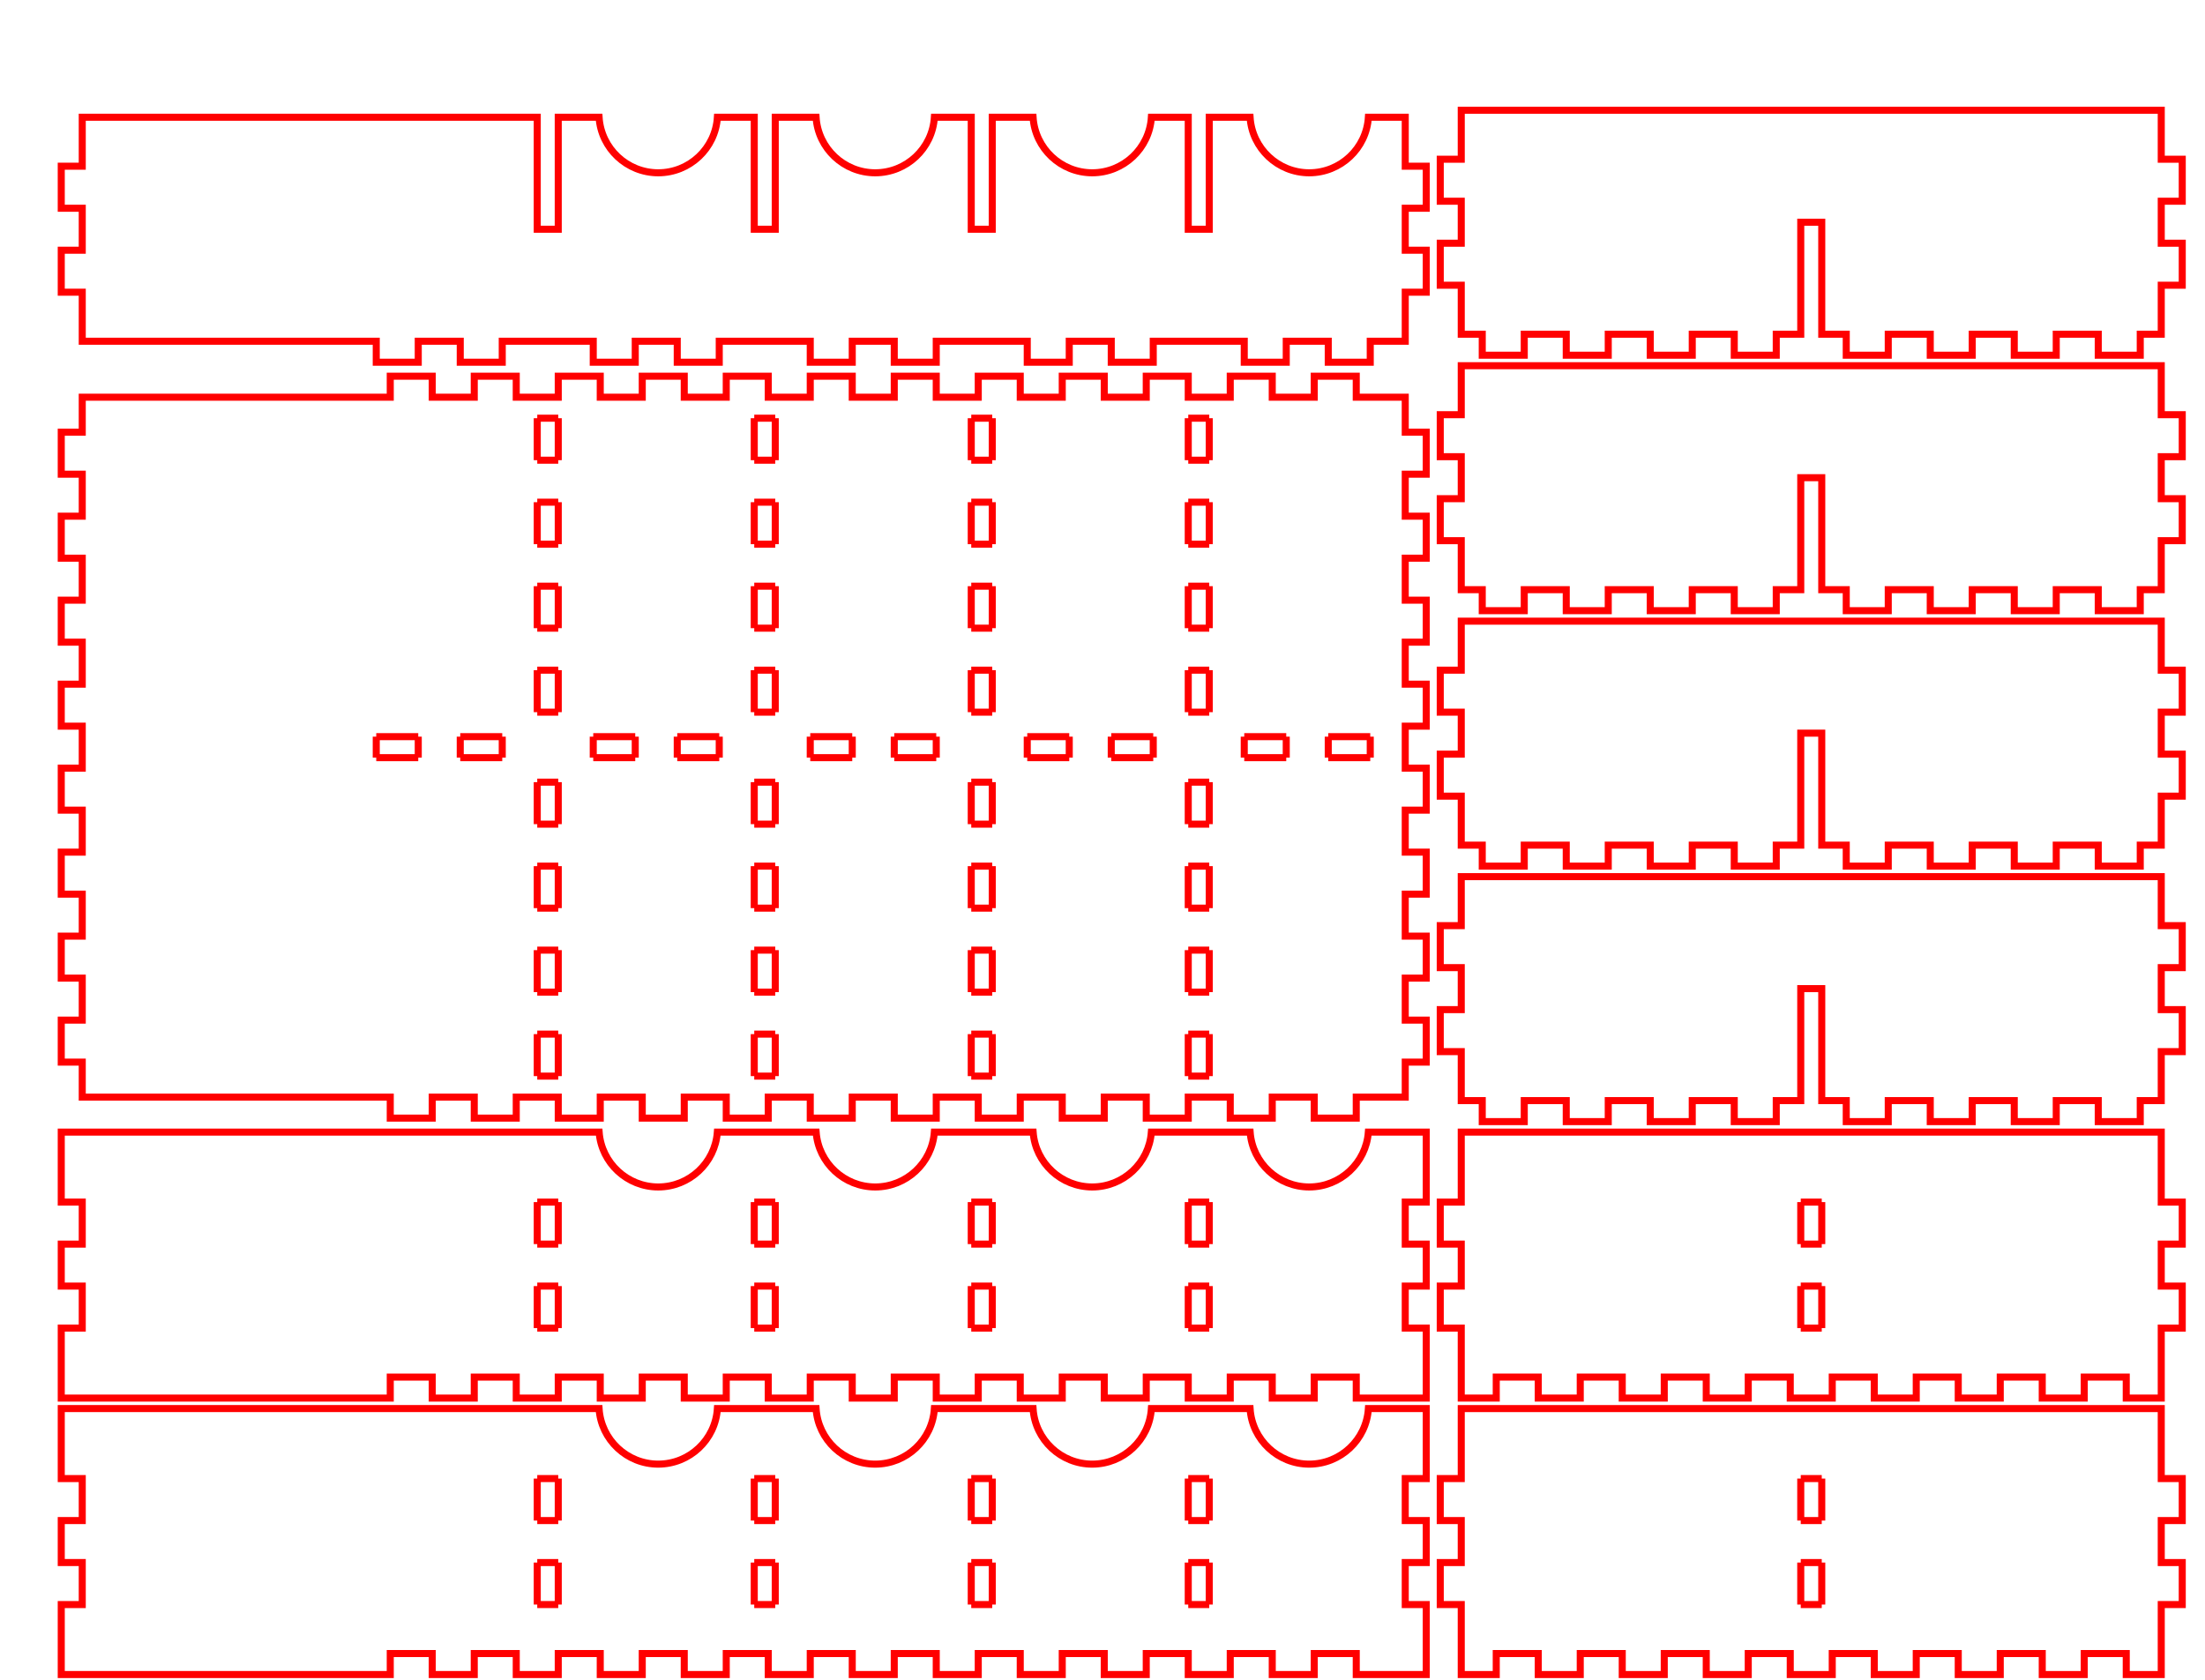
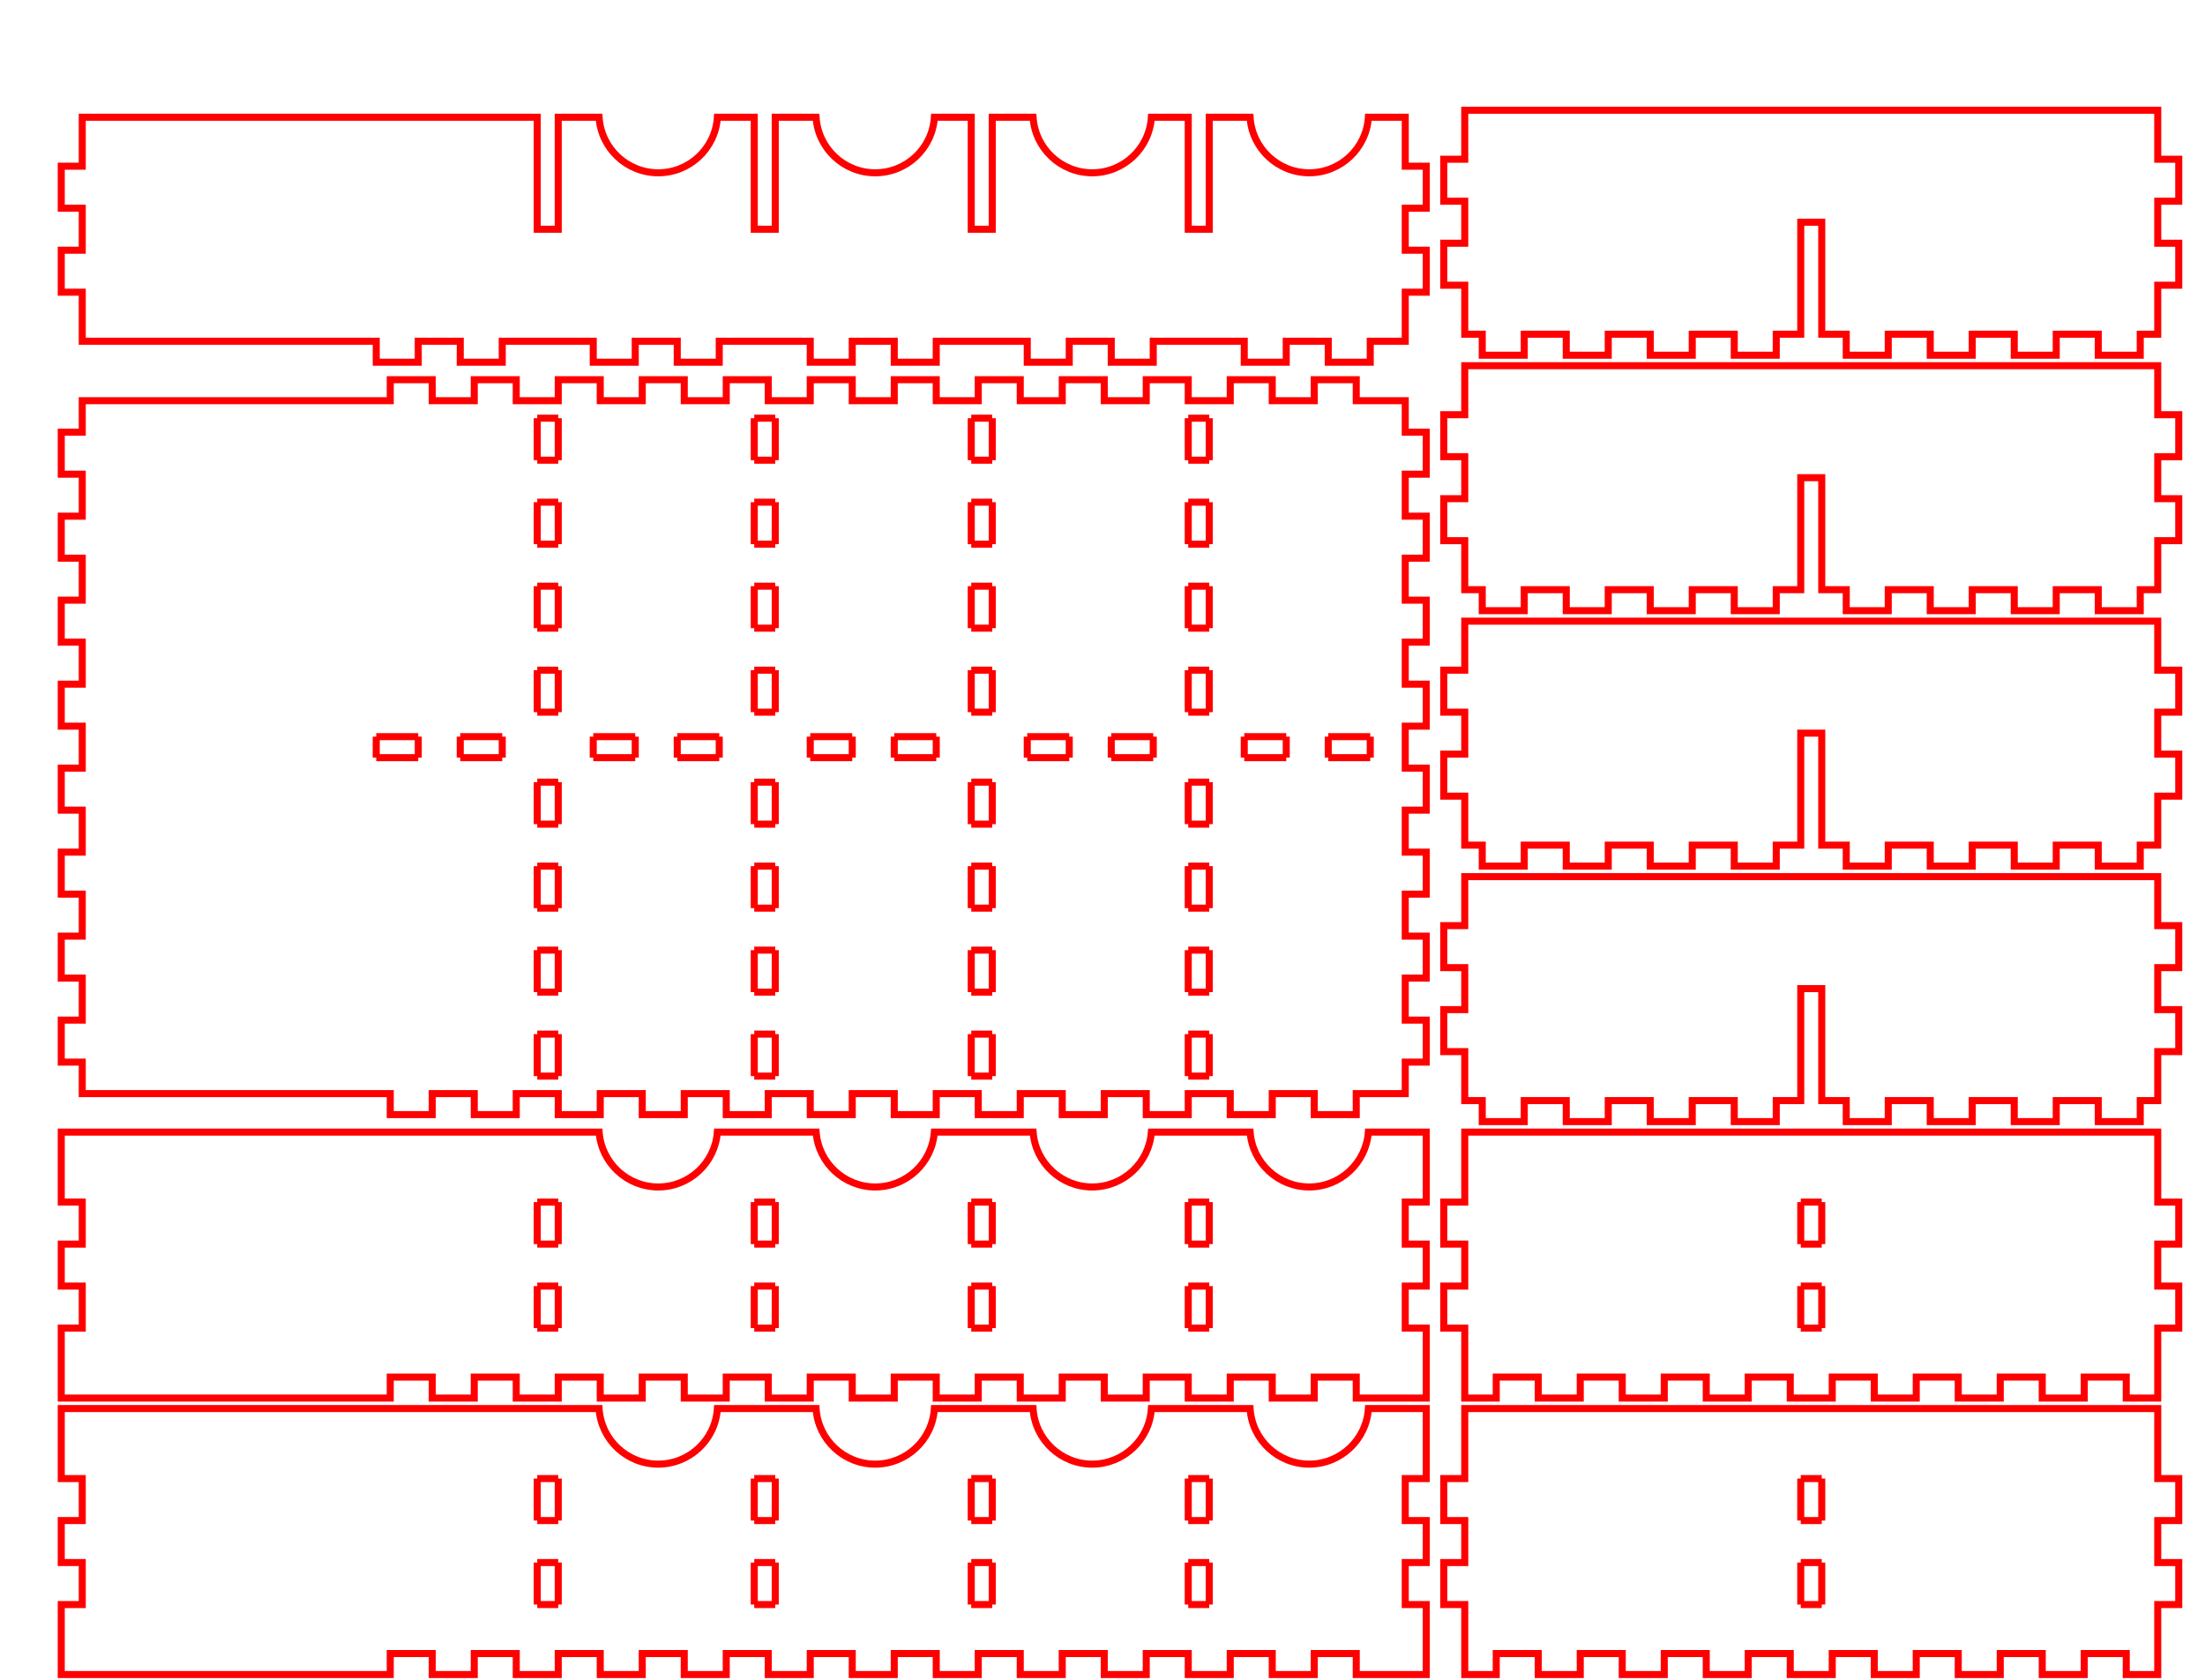
<svg xmlns="http://www.w3.org/2000/svg" width="315mm" height="240mm" viewBox="0 9760 315 240" version="1.1" id="svg5363">
  <defs id="defs5367" />
  <path id="path5216" d="m 79.75,9989.25 v 0 m 0,0 h -3 m 0,0 v -6 m 0,0 h 3 m 0,0 v 6" style="fill:none;stroke:#ff0000;stroke-width:1.007;stroke-linecap:butt;stroke-linejoin:miter;stroke-miterlimit:10;stroke-opacity:1;stroke-dasharray:none" />
  <path id="path5218" d="m 79.75,9977.25 v 0 m 0,0 h -3 m 0,0 v -6 m 0,0 h 3 m 0,0 v 6" style="fill:none;stroke:#ff0000;stroke-width:1.007;stroke-linecap:butt;stroke-linejoin:miter;stroke-miterlimit:10;stroke-opacity:1;stroke-dasharray:none" />
  <path id="path5220" d="m 110.75,9989.25 v 0 m 0,0 h -3 m 0,0 v -6 m 0,0 h 3 m 0,0 v 6" style="fill:none;stroke:#ff0000;stroke-width:1.007;stroke-linecap:butt;stroke-linejoin:miter;stroke-miterlimit:10;stroke-opacity:1;stroke-dasharray:none" />
  <path id="path5222" d="m 110.75,9977.25 v 0 m 0,0 h -3 m 0,0 v -6 m 0,0 h 3 m 0,0 v 6" style="fill:none;stroke:#ff0000;stroke-width:1.007;stroke-linecap:butt;stroke-linejoin:miter;stroke-miterlimit:10;stroke-opacity:1;stroke-dasharray:none" />
  <path id="path5224" d="m 141.75,9989.25 v 0 m 0,0 h -3 m 0,0 v -6 m 0,0 h 3 m 0,0 v 6" style="fill:none;stroke:#ff0000;stroke-width:1.007;stroke-linecap:butt;stroke-linejoin:miter;stroke-miterlimit:10;stroke-opacity:1;stroke-dasharray:none" />
  <path id="path5226" d="m 141.75,9977.25 v 0 m 0,0 h -3 m 0,0 v -6 m 0,0 h 3 m 0,0 v 6" style="fill:none;stroke:#ff0000;stroke-width:1.007;stroke-linecap:butt;stroke-linejoin:miter;stroke-miterlimit:10;stroke-opacity:1;stroke-dasharray:none" />
  <path id="path5228" d="m 172.75,9989.25 v 0 m 0,0 h -3 m 0,0 v -6 m 0,0 h 3 m 0,0 v 6" style="fill:none;stroke:#ff0000;stroke-width:1.007;stroke-linecap:butt;stroke-linejoin:miter;stroke-miterlimit:10;stroke-opacity:1;stroke-dasharray:none" />
  <path id="path5230" d="m 172.75,9977.25 v 0 m 0,0 h -3 m 0,0 v -6 m 0,0 h 3 m 0,0 v 6" style="fill:none;stroke:#ff0000;stroke-width:1.007;stroke-linecap:butt;stroke-linejoin:miter;stroke-miterlimit:10;stroke-opacity:1;stroke-dasharray:none" />
  <path style="fill:none;stroke:#ff0000;stroke-width:1.007;stroke-linecap:butt;stroke-linejoin:miter;stroke-miterlimit:10;stroke-opacity:1;stroke-dasharray:none" d="m 8.75,9961.25 v 3 7 h 3 v 6 H 8.75 v 6 h 3 v 6 H 8.75 v 7 3 h 3 44 v -3 h 6 v 3 h 6 v -3 h 6 v 3 h 6 v -3 h 6 v 3 h 6 v -3 h 6 v 3 h 6 v -3 h 6 v 3 h 6 v -3 h 6 v 3 h 6 v -3 h 6 v 3 h 6 v -3 h 6 v 3 h 6 v -3 h 6 v 3 h 6 v -3 h 6 v 3 h 6 v -3 h 6 v 3 h 6 v -3 h 6 v 3 h 7 3 v -3 -7 h -3 v -6 H 203.75 v -6 h -3 v -6 H 203.75 v -7 -3 h -3 -5.264 c -0.283,4.459 -3.98,7.933 -8.449,7.938 -4.471,0 -8.172,-3.475 -8.456,-7.938 h -14.096 c -0.283,4.459 -3.98,7.932 -8.448,7.938 -4.471,0 -8.172,-3.475 -8.456,-7.938 h -14.096 c -0.283,4.459 -3.98,7.932 -8.448,7.938 -4.471,0 -8.172,-3.475 -8.456,-7.938 h -14.096 c -0.283,4.459 -3.98,7.933 -8.449,7.938 -4.471,0 -8.172,-3.475 -8.456,-7.938 H 11.75 Z" id="path5232" />
  <path id="path5234" d="m 79.75,9949.75 v 0 m 0,0 h -3 m 0,0 v -6 m 0,0 h 3 m 0,0 v 6" style="fill:none;stroke:#ff0000;stroke-width:1.007;stroke-linecap:butt;stroke-linejoin:miter;stroke-miterlimit:10;stroke-opacity:1;stroke-dasharray:none" />
  <path id="path5236" d="m 79.75,9937.75 v 0 m 0,0 h -3 m 0,0 v -6 m 0,0 h 3 m 0,0 v 6" style="fill:none;stroke:#ff0000;stroke-width:1.007;stroke-linecap:butt;stroke-linejoin:miter;stroke-miterlimit:10;stroke-opacity:1;stroke-dasharray:none" />
  <path id="path5238" d="m 110.75,9949.75 v 0 m 0,0 h -3 m 0,0 v -6 m 0,0 h 3 m 0,0 v 6" style="fill:none;stroke:#ff0000;stroke-width:1.007;stroke-linecap:butt;stroke-linejoin:miter;stroke-miterlimit:10;stroke-opacity:1;stroke-dasharray:none" />
  <path id="path5240" d="m 110.75,9937.75 v 0 m 0,0 h -3 m 0,0 v -6 m 0,0 h 3 m 0,0 v 6" style="fill:none;stroke:#ff0000;stroke-width:1.007;stroke-linecap:butt;stroke-linejoin:miter;stroke-miterlimit:10;stroke-opacity:1;stroke-dasharray:none" />
  <path id="path5242" d="m 141.75,9949.75 v 0 m 0,0 h -3 m 0,0 v -6 m 0,0 h 3 m 0,0 v 6" style="fill:none;stroke:#ff0000;stroke-width:1.007;stroke-linecap:butt;stroke-linejoin:miter;stroke-miterlimit:10;stroke-opacity:1;stroke-dasharray:none" />
  <path id="path5244" d="m 141.75,9937.75 v 0 m 0,0 h -3 m 0,0 v -6 m 0,0 h 3 m 0,0 v 6" style="fill:none;stroke:#ff0000;stroke-width:1.007;stroke-linecap:butt;stroke-linejoin:miter;stroke-miterlimit:10;stroke-opacity:1;stroke-dasharray:none" />
  <path id="path5246" d="m 172.75,9949.75 v 0 m 0,0 h -3 m 0,0 v -6 m 0,0 h 3 m 0,0 v 6" style="fill:none;stroke:#ff0000;stroke-width:1.007;stroke-linecap:butt;stroke-linejoin:miter;stroke-miterlimit:10;stroke-opacity:1;stroke-dasharray:none" />
  <path id="path5248" d="m 172.75,9937.75 v 0 m 0,0 h -3 m 0,0 v -6 m 0,0 h 3 m 0,0 v 6" style="fill:none;stroke:#ff0000;stroke-width:1.007;stroke-linecap:butt;stroke-linejoin:miter;stroke-miterlimit:10;stroke-opacity:1;stroke-dasharray:none" />
  <path style="fill:none;stroke:#ff0000;stroke-width:1.007;stroke-linecap:butt;stroke-linejoin:miter;stroke-miterlimit:10;stroke-opacity:1;stroke-dasharray:none" d="m 8.75,9921.75 v 3 7 h 3 v 6 H 8.75 v 6 h 3 v 6 H 8.75 v 7 3 h 3 44 v -3 h 6 v 3 h 6 v -3 h 6 v 3 h 6 v -3 h 6 v 3 h 6 v -3 h 6 v 3 h 6 v -3 h 6 v 3 h 6 v -3 h 6 v 3 h 6 v -3 h 6 v 3 h 6 v -3 h 6 v 3 h 6 v -3 h 6 v 3 h 6 v -3 h 6 v 3 h 6 v -3 h 6 v 3 h 6 v -3 h 6 v 3 h 7 3 v -3 -7 h -3 V 9943.75 H 203.75 v -6 h -3 v -6 H 203.75 v -7 -3 h -3 -5.269 c -0.333,4.418 -4.013,7.834 -8.443,7.838 -4.433,0 -8.116,-3.418 -8.449,-7.838 h -14.108 c -0.333,4.418 -4.012,7.834 -8.443,7.838 -4.433,0 -8.116,-3.418 -8.449,-7.838 h -14.108 c -0.333,4.418 -4.012,7.834 -8.443,7.838 -4.433,0 -8.116,-3.418 -8.449,-7.838 h -14.108 c -0.333,4.418 -4.013,7.834 -8.443,7.838 -4.433,0 -8.116,-3.418 -8.449,-7.838 H 11.75 Z" id="path5250" />
  <path id="path5252" d="m 79.75,9913.75 v 0 m 0,0 h -3 m 0,0 v -6 m 0,0 h 3 m 0,0 v 6" style="fill:none;stroke:#ff0000;stroke-width:1.007;stroke-linecap:butt;stroke-linejoin:miter;stroke-miterlimit:10;stroke-opacity:1;stroke-dasharray:none" />
  <path id="path5254" d="m 79.75,9901.75 v 0 m 0,0 h -3 m 0,0 v -6 m 0,0 h 3 m 0,0 v 6" style="fill:none;stroke:#ff0000;stroke-width:1.007;stroke-linecap:butt;stroke-linejoin:miter;stroke-miterlimit:10;stroke-opacity:1;stroke-dasharray:none" />
  <path id="path5256" d="m 79.75,9889.75 v 0 m 0,0 h -3 m 0,0 v -6 m 0,0 h 3 m 0,0 v 6" style="fill:none;stroke:#ff0000;stroke-width:1.007;stroke-linecap:butt;stroke-linejoin:miter;stroke-miterlimit:10;stroke-opacity:1;stroke-dasharray:none" />
  <path id="path5258" d="m 79.75,9877.75 v 0 m 0,0 h -3 m 0,0 v -6 m 0,0 h 3 m 0,0 v 6" style="fill:none;stroke:#ff0000;stroke-width:1.007;stroke-linecap:butt;stroke-linejoin:miter;stroke-miterlimit:10;stroke-opacity:1;stroke-dasharray:none" />
  <path id="path5260" d="m 79.75,9861.75 v 0 m 0,0 h -3 m 0,0 v -6 m 0,0 h 3 m 0,0 v 6" style="fill:none;stroke:#ff0000;stroke-width:1.007;stroke-linecap:butt;stroke-linejoin:miter;stroke-miterlimit:10;stroke-opacity:1;stroke-dasharray:none" />
  <path id="path5262" d="m 79.75,9849.75 v 0 m 0,0 h -3 m 0,0 v -6 m 0,0 h 3 m 0,0 v 6" style="fill:none;stroke:#ff0000;stroke-width:1.007;stroke-linecap:butt;stroke-linejoin:miter;stroke-miterlimit:10;stroke-opacity:1;stroke-dasharray:none" />
  <path id="path5264" d="m 79.75,9837.75 v 0 m 0,0 h -3 m 0,0 v -6 m 0,0 h 3 m 0,0 v 6" style="fill:none;stroke:#ff0000;stroke-width:1.007;stroke-linecap:butt;stroke-linejoin:miter;stroke-miterlimit:10;stroke-opacity:1;stroke-dasharray:none" />
  <path id="path5266" d="m 79.75,9825.75 v 0 m 0,0 h -3 m 0,0 v -6 m 0,0 h 3 m 0,0 v 6" style="fill:none;stroke:#ff0000;stroke-width:1.007;stroke-linecap:butt;stroke-linejoin:miter;stroke-miterlimit:10;stroke-opacity:1;stroke-dasharray:none" />
  <path id="path5268" d="m 110.75,9913.75 v 0 m 0,0 h -3 m 0,0 v -6 m 0,0 h 3 m 0,0 v 6" style="fill:none;stroke:#ff0000;stroke-width:1.007;stroke-linecap:butt;stroke-linejoin:miter;stroke-miterlimit:10;stroke-opacity:1;stroke-dasharray:none" />
  <path id="path5270" d="m 110.75,9901.75 v 0 m 0,0 h -3 m 0,0 v -6 m 0,0 h 3 m 0,0 v 6" style="fill:none;stroke:#ff0000;stroke-width:1.007;stroke-linecap:butt;stroke-linejoin:miter;stroke-miterlimit:10;stroke-opacity:1;stroke-dasharray:none" />
  <path id="path5272" d="m 110.75,9889.75 v 0 m 0,0 h -3 m 0,0 v -6 m 0,0 h 3 m 0,0 v 6" style="fill:none;stroke:#ff0000;stroke-width:1.007;stroke-linecap:butt;stroke-linejoin:miter;stroke-miterlimit:10;stroke-opacity:1;stroke-dasharray:none" />
  <path id="path5274" d="m 110.75,9877.75 v 0 m 0,0 h -3 m 0,0 v -6 m 0,0 h 3 m 0,0 v 6" style="fill:none;stroke:#ff0000;stroke-width:1.007;stroke-linecap:butt;stroke-linejoin:miter;stroke-miterlimit:10;stroke-opacity:1;stroke-dasharray:none" />
  <path id="path5276" d="m 110.75,9861.75 v 0 m 0,0 h -3 m 0,0 v -6 m 0,0 h 3 m 0,0 v 6" style="fill:none;stroke:#ff0000;stroke-width:1.007;stroke-linecap:butt;stroke-linejoin:miter;stroke-miterlimit:10;stroke-opacity:1;stroke-dasharray:none" />
  <path id="path5278" d="m 110.75,9849.75 v 0 m 0,0 h -3 m 0,0 v -6 m 0,0 h 3 m 0,0 v 6" style="fill:none;stroke:#ff0000;stroke-width:1.007;stroke-linecap:butt;stroke-linejoin:miter;stroke-miterlimit:10;stroke-opacity:1;stroke-dasharray:none" />
  <path id="path5280" d="m 110.75,9837.75 v 0 m 0,0 h -3 m 0,0 v -6 m 0,0 h 3 m 0,0 v 6" style="fill:none;stroke:#ff0000;stroke-width:1.007;stroke-linecap:butt;stroke-linejoin:miter;stroke-miterlimit:10;stroke-opacity:1;stroke-dasharray:none" />
  <path id="path5282" d="m 110.75,9825.75 v 0 m 0,0 h -3 m 0,0 v -6 m 0,0 h 3 m 0,0 v 6" style="fill:none;stroke:#ff0000;stroke-width:1.007;stroke-linecap:butt;stroke-linejoin:miter;stroke-miterlimit:10;stroke-opacity:1;stroke-dasharray:none" />
  <path id="path5284" d="m 141.75,9913.75 v 0 m 0,0 h -3 m 0,0 v -6 m 0,0 h 3 m 0,0 v 6" style="fill:none;stroke:#ff0000;stroke-width:1.007;stroke-linecap:butt;stroke-linejoin:miter;stroke-miterlimit:10;stroke-opacity:1;stroke-dasharray:none" />
  <path id="path5286" d="m 141.75,9901.75 v 0 m 0,0 h -3 m 0,0 v -6 m 0,0 h 3 m 0,0 v 6" style="fill:none;stroke:#ff0000;stroke-width:1.007;stroke-linecap:butt;stroke-linejoin:miter;stroke-miterlimit:10;stroke-opacity:1;stroke-dasharray:none" />
  <path id="path5288" d="m 141.75,9889.75 v 0 m 0,0 h -3 m 0,0 v -6 m 0,0 h 3 m 0,0 v 6" style="fill:none;stroke:#ff0000;stroke-width:1.007;stroke-linecap:butt;stroke-linejoin:miter;stroke-miterlimit:10;stroke-opacity:1;stroke-dasharray:none" />
  <path id="path5290" d="m 141.75,9877.75 v 0 m 0,0 h -3 m 0,0 v -6 m 0,0 h 3 m 0,0 v 6" style="fill:none;stroke:#ff0000;stroke-width:1.007;stroke-linecap:butt;stroke-linejoin:miter;stroke-miterlimit:10;stroke-opacity:1;stroke-dasharray:none" />
  <path id="path5292" d="m 141.75,9861.75 v 0 m 0,0 h -3 m 0,0 v -6 m 0,0 h 3 m 0,0 v 6" style="fill:none;stroke:#ff0000;stroke-width:1.007;stroke-linecap:butt;stroke-linejoin:miter;stroke-miterlimit:10;stroke-opacity:1;stroke-dasharray:none" />
  <path id="path5294" d="m 141.75,9849.75 v 0 m 0,0 h -3 m 0,0 v -6 m 0,0 h 3 m 0,0 v 6" style="fill:none;stroke:#ff0000;stroke-width:1.007;stroke-linecap:butt;stroke-linejoin:miter;stroke-miterlimit:10;stroke-opacity:1;stroke-dasharray:none" />
  <path id="path5296" d="m 141.75,9837.75 v 0 m 0,0 h -3 m 0,0 v -6 m 0,0 h 3 m 0,0 v 6" style="fill:none;stroke:#ff0000;stroke-width:1.007;stroke-linecap:butt;stroke-linejoin:miter;stroke-miterlimit:10;stroke-opacity:1;stroke-dasharray:none" />
  <path id="path5298" d="m 141.75,9825.75 v 0 m 0,0 h -3 m 0,0 v -6 m 0,0 h 3 m 0,0 v 6" style="fill:none;stroke:#ff0000;stroke-width:1.007;stroke-linecap:butt;stroke-linejoin:miter;stroke-miterlimit:10;stroke-opacity:1;stroke-dasharray:none" />
  <path id="path5300" d="m 172.75,9913.75 v 0 m 0,0 h -3 m 0,0 v -6 m 0,0 h 3 m 0,0 v 6" style="fill:none;stroke:#ff0000;stroke-width:1.007;stroke-linecap:butt;stroke-linejoin:miter;stroke-miterlimit:10;stroke-opacity:1;stroke-dasharray:none" />
  <path id="path5302" d="m 172.75,9901.75 v 0 m 0,0 h -3 m 0,0 v -6 m 0,0 h 3 m 0,0 v 6" style="fill:none;stroke:#ff0000;stroke-width:1.007;stroke-linecap:butt;stroke-linejoin:miter;stroke-miterlimit:10;stroke-opacity:1;stroke-dasharray:none" />
  <path id="path5304" d="m 172.75,9889.75 v 0 m 0,0 h -3 m 0,0 v -6 m 0,0 h 3 m 0,0 v 6" style="fill:none;stroke:#ff0000;stroke-width:1.007;stroke-linecap:butt;stroke-linejoin:miter;stroke-miterlimit:10;stroke-opacity:1;stroke-dasharray:none" />
  <path id="path5306" d="m 172.75,9877.75 v 0 m 0,0 h -3 m 0,0 v -6 m 0,0 h 3 m 0,0 v 6" style="fill:none;stroke:#ff0000;stroke-width:1.007;stroke-linecap:butt;stroke-linejoin:miter;stroke-miterlimit:10;stroke-opacity:1;stroke-dasharray:none" />
  <path id="path5308" d="m 172.75,9861.75 v 0 m 0,0 h -3 m 0,0 v -6 m 0,0 h 3 m 0,0 v 6" style="fill:none;stroke:#ff0000;stroke-width:1.007;stroke-linecap:butt;stroke-linejoin:miter;stroke-miterlimit:10;stroke-opacity:1;stroke-dasharray:none" />
  <path id="path5310" d="m 172.75,9849.75 v 0 m 0,0 h -3 m 0,0 v -6 m 0,0 h 3 m 0,0 v 6" style="fill:none;stroke:#ff0000;stroke-width:1.007;stroke-linecap:butt;stroke-linejoin:miter;stroke-miterlimit:10;stroke-opacity:1;stroke-dasharray:none" />
  <path id="path5312" d="m 172.75,9837.75 v 0 m 0,0 h -3 m 0,0 v -6 m 0,0 h 3 m 0,0 v 6" style="fill:none;stroke:#ff0000;stroke-width:1.007;stroke-linecap:butt;stroke-linejoin:miter;stroke-miterlimit:10;stroke-opacity:1;stroke-dasharray:none" />
  <path id="path5314" d="m 172.75,9825.75 v 0 m 0,0 h -3 m 0,0 v -6 m 0,0 h 3 m 0,0 v 6" style="fill:none;stroke:#ff0000;stroke-width:1.007;stroke-linecap:butt;stroke-linejoin:miter;stroke-miterlimit:10;stroke-opacity:1;stroke-dasharray:none" />
-   <path id="path5316" d="m 55.75,9916.75 v 3 h 6 v -3 h 6 v 0 3 h 6 v -3 h 6 v 3 h 6 v -3 h 6 v 0 3 h 6 v -3 H 103.75 v 3 h 6 v -3 h 6 v 0 3 h 6 v -3 h 6 v 3 h 6 v -3 h 6 v 0 3 h 6 v -3 h 6 v 0 3 h 6 v -3 h 6 v 0 3 h 6 v -3 h 6 v 0 3 h 6 v -3 h 6 v 0 3 h 6 v -3 h 7 v 0 0 -5 0 h 3 v -6 h -3 v -6 0 h 3 v -6 h -3 v -6 h 3 v -6 h -3 v -6 h 3 v -6 h -3 v -6 0 h 3 v -6 h -3 v -6 0 h 3 v -6 h -3 v -6 0 h 3 v -6 h -3 v -6 0 h 3 v -6 h -3 v -5 0 0 h -7 v 0 -3 h -6 v 3 h -6 v 0 -3 h -6 v 3 h -6 v 0 -3 h -6 v 3 h -6 v -3 h -6 v 3 h -6 v 0 -3 h -6 v 3 h -6 v -3 h -6 v 3 h -6 v 0 -3 h -6 v 3 h -6 v -3 h -6 v 3 h -6 v 0 -3 h -6 v 3 h -6 v 0 -3 h -6 v 3 h -6 v -3 h -6 v 3 h -6 v 0 -3 h -6 v 3 H 11.75 v 0 0 5 H 8.75 v 6 H 11.75 v 6 0 H 8.75 v 6 H 11.75 v 6 H 8.75 v 6 H 11.75 v 6 H 8.75 v 6 H 11.75 v 6 0 H 8.75 v 6 H 11.75 v 6 H 8.75 v 6 H 11.75 v 6 0 H 8.75 v 6 H 11.75 v 6 H 8.75 v 6 H 11.75 v 5 0 0 z" style="fill:none;stroke:#ff0000;stroke-width:1.007;stroke-linecap:butt;stroke-linejoin:miter;stroke-miterlimit:10;stroke-opacity:1;stroke-dasharray:none" />
+   <path id="path5316" d="m 55.75,9916.25 v 3 h 6 v -3 h 6 v 0 3 h 6 v -3 h 6 v 3 h 6 v -3 h 6 v 0 3 h 6 v -3 H 103.75 v 3 h 6 v -3 h 6 v 0 3 h 6 v -3 h 6 v 3 h 6 v -3 h 6 v 0 3 h 6 v -3 h 6 v 0 3 h 6 v -3 h 6 v 0 3 h 6 v -3 h 6 v 0 3 h 6 v -3 h 6 v 0 3 h 6 v -3 h 7 v 0 0 -4.5 0 h 3 v -6 h -3 v -6 0 h 3 v -6 h -3 v -6 h 3 v -6 h -3 v -6 h 3 v -6 h -3 v -6 0 h 3 v -6 h -3 v -6 0 h 3 v -6 h -3 v -6 0 h 3 v -6 h -3 v -6 0 h 3 v -6 h -3 v -4.5 0 0 h -7 v 0 -3 h -6 v 3 h -6 v 0 -3 h -6 v 3 h -6 v 0 -3 h -6 v 3 h -6 v -3 h -6 v 3 h -6 v 0 -3 h -6 v 3 h -6 v -3 h -6 v 3 h -6 v 0 -3 h -6 v 3 h -6 v -3 h -6 v 3 h -6 v 0 -3 h -6 v 3 h -6 v 0 -3 h -6 v 3 h -6 v -3 h -6 v 3 h -6 v 0 -3 h -6 v 3 H 11.75 v 0 0 4.5 H 8.75 v 6 H 11.75 v 6 0 H 8.75 v 6 H 11.75 v 6 H 8.75 v 6 H 11.75 v 6 H 8.75 v 6 H 11.75 v 6 0 H 8.75 v 6 H 11.75 v 6 H 8.75 v 6 H 11.75 v 6 0 H 8.75 v 6 H 11.75 v 6 H 8.75 v 6 H 11.75 v 4.5 0 0 z" style="fill:none;stroke:#ff0000;stroke-width:1.007;stroke-linecap:butt;stroke-linejoin:miter;stroke-miterlimit:10;stroke-dasharray:none;stroke-opacity:1" />
  <path id="path5318" d="m 195.75,9865.25 v 0 m 0,0 v 3 m 0,0 h -6 m 0,0 v -3 m 0,0 h 6" style="fill:none;stroke:#ff0000;stroke-width:1.007;stroke-linecap:butt;stroke-linejoin:miter;stroke-miterlimit:10;stroke-opacity:1;stroke-dasharray:none" />
  <path id="path5320" d="m 183.75,9865.25 v 0 m 0,0 v 3 m 0,0 h -6 m 0,0 v -3 m 0,0 h 6" style="fill:none;stroke:#ff0000;stroke-width:1.007;stroke-linecap:butt;stroke-linejoin:miter;stroke-miterlimit:10;stroke-opacity:1;stroke-dasharray:none" />
  <path id="path5322" d="m 164.75,9865.25 v 0 m 0,0 v 3 m 0,0 h -6 m 0,0 v -3 m 0,0 h 6" style="fill:none;stroke:#ff0000;stroke-width:1.007;stroke-linecap:butt;stroke-linejoin:miter;stroke-miterlimit:10;stroke-opacity:1;stroke-dasharray:none" />
  <path id="path5324" d="m 152.75,9865.25 v 0 m 0,0 v 3 m 0,0 h -6 m 0,0 v -3 m 0,0 h 6" style="fill:none;stroke:#ff0000;stroke-width:1.007;stroke-linecap:butt;stroke-linejoin:miter;stroke-miterlimit:10;stroke-opacity:1;stroke-dasharray:none" />
  <path id="path5326" d="m 133.75,9865.25 v 0 m 0,0 v 3 m 0,0 h -6 m 0,0 v -3 m 0,0 h 6" style="fill:none;stroke:#ff0000;stroke-width:1.007;stroke-linecap:butt;stroke-linejoin:miter;stroke-miterlimit:10;stroke-opacity:1;stroke-dasharray:none" />
  <path id="path5328" d="m 121.75,9865.25 v 0 m 0,0 v 3 m 0,0 h -6 m 0,0 v -3 m 0,0 h 6" style="fill:none;stroke:#ff0000;stroke-width:1.007;stroke-linecap:butt;stroke-linejoin:miter;stroke-miterlimit:10;stroke-opacity:1;stroke-dasharray:none" />
  <path id="path5330" d="m 102.75,9865.25 v 0 m 0,0 v 3 m 0,0 h -6 m 0,0 v -3 m 0,0 H 102.75" style="fill:none;stroke:#ff0000;stroke-width:1.007;stroke-linecap:butt;stroke-linejoin:miter;stroke-miterlimit:10;stroke-opacity:1;stroke-dasharray:none" />
  <path id="path5332" d="m 90.75,9865.25 v 0 m 0,0 v 3 m 0,0 h -6 m 0,0 v -3 m 0,0 h 6" style="fill:none;stroke:#ff0000;stroke-width:1.007;stroke-linecap:butt;stroke-linejoin:miter;stroke-miterlimit:10;stroke-opacity:1;stroke-dasharray:none" />
  <path id="path5334" d="m 71.75,9865.25 v 0 m 0,0 v 3 m 0,0 h -6 m 0,0 v -3 m 0,0 h 6" style="fill:none;stroke:#ff0000;stroke-width:1.007;stroke-linecap:butt;stroke-linejoin:miter;stroke-miterlimit:10;stroke-opacity:1;stroke-dasharray:none" />
  <path id="path5336" d="m 59.75,9865.25 v 0 m 0,0 v 3 m 0,0 h -6 m 0,0 v -3 m 0,0 h 6" style="fill:none;stroke:#ff0000;stroke-width:1.007;stroke-linecap:butt;stroke-linejoin:miter;stroke-miterlimit:10;stroke-opacity:1;stroke-dasharray:none" />
  <path id="path5338" d="m 200.75,9887.75 z m 0,-12 z m -43,-59.5 z m -24,0 z m -24,0 z m -36,0 z m -25,5.5 z m 0,24 z m 0,12 z m 0,24 z m 0,24 z" style="fill:none;stroke:#ff0000;stroke-width:1.007;stroke-linecap:butt;stroke-linejoin:miter;stroke-miterlimit:10;stroke-opacity:1;stroke-dasharray:none" />
  <path style="fill:none;stroke:#ff0000;stroke-width:1.007;stroke-linecap:butt;stroke-linejoin:miter;stroke-miterlimit:10;stroke-opacity:1;stroke-dasharray:none" d="m 11.75,9776.75 v 7 H 8.75 v 6 h 3 v 6 H 8.75 v 6 h 3 v 7 h 42 v 3 h 6 v -3 h 6 v 3 h 6 v -3 h 5 1.5 1.5 5 v 3 h 6 v -3 h 6 v 3 h 6 v -3 h 5 1.5 1.5 5 v 3 h 6 v -3 h 6 v 3 h 6 v -3 h 5 1.5 1.5 5 v 3 h 6 v -3 h 6 v 3 h 6 v -3 h 5 1.5 1.5 5 v 3 h 6 v -3 h 6 v 3 h 6 v -3 h 5 v -7 H 203.75 v -6 h -3 v -6 H 203.75 v -6 h -3 v -7 h -5.264 c -0.283,4.46 -3.98,7.933 -8.449,7.938 -4.471,0 -8.173,-3.476 -8.456,-7.938 h -5.832 v 16 h -3 v -16 h -5.264 c -0.283,4.459 -3.98,7.933 -8.448,7.938 -4.471,0 -8.173,-3.476 -8.456,-7.938 h -5.832 v 16 h -3 v -16 h -5.264 c -0.283,4.459 -3.98,7.933 -8.448,7.938 -4.471,0 -8.173,-3.476 -8.456,-7.938 H 110.75 v 16 h -3 v -16 h -5.264 c -0.283,4.46 -3.98,7.933 -8.449,7.938 -4.471,0 -8.173,-3.476 -8.456,-7.938 h -5.832 v 16 h -3 v -16 z" id="path5340" />
  <path id="path5342" d="m 260.25,9989.25 v 0 m 0,0 h -3 m 0,0 v -6 m 0,0 h 3 m 0,0 v 6" style="fill:none;stroke:#ff0000;stroke-width:1.007;stroke-linecap:butt;stroke-linejoin:miter;stroke-miterlimit:10;stroke-opacity:1;stroke-dasharray:none" />
  <path id="path5344" d="m 260.25,9977.25 v 0 m 0,0 h -3 m 0,0 v -6 m 0,0 h 3 m 0,0 v 6" style="fill:none;stroke:#ff0000;stroke-width:1.007;stroke-linecap:butt;stroke-linejoin:miter;stroke-miterlimit:10;stroke-opacity:1;stroke-dasharray:none" />
-   <path id="path5346" d="m 237.75,9999.25 v 0 -3 h 6 v 3 h 6 v 0 -3 h 6 v 3 h 6 v 0 -3 h 6 v 3 h 6 v -3 h 6 v 3 h 6 v 0 -3 h 6 v 3 h 6 v 0 -3 h 6 v 3 h 5 v -3 -7 h 3 v -6 h -3 v -6 0 h 3 v -6 h -3 v -7 -3 0 h -100 v 0 3 7 0 h -3 v 6 h 3 v 6 h -3 v 6 h 3 v 7 3 h 5 v -3 h 6 v 3 h 6 v -3 h 6 v 3 z" style="fill:none;stroke:#ff0000;stroke-width:1.007;stroke-linecap:butt;stroke-linejoin:miter;stroke-miterlimit:10;stroke-opacity:1;stroke-dasharray:none" />
+   <path id="path5346" d="m 237.75,9999.25 v 0 -3 h 6 v 3 h 6 v 0 -3 h 6 v 3 h 6 v 0 -3 h 6 v 3 h 6 v -3 h 6 v 3 h 6 v 0 -3 h 6 v 3 h 6 v 0 -3 h 6 v 3 h 4.5 v -3 -7 h 3 v -6 h -3 v -6 0 h 3 v -6 h -3 v -7 -3 0 H 209.25 v 0 3 7 0 h -3 v 6 h 3 v 6 h -3 v 6 h 3 v 7 3 h 4.5 v -3 h 6 v 3 h 6 v -3 h 6 v 3 z" style="fill:none;stroke:#ff0000;stroke-width:1.007;stroke-linecap:butt;stroke-linejoin:miter;stroke-miterlimit:10;stroke-dasharray:none;stroke-opacity:1" />
  <path id="path5348" d="m 260.25,9949.75 v 0 m 0,0 h -3 m 0,0 v -6 m 0,0 h 3 m 0,0 v 6" style="fill:none;stroke:#ff0000;stroke-width:1.007;stroke-linecap:butt;stroke-linejoin:miter;stroke-miterlimit:10;stroke-opacity:1;stroke-dasharray:none" />
  <path id="path5350" d="m 260.25,9937.75 v 0 m 0,0 h -3 m 0,0 v -6 m 0,0 h 3 m 0,0 v 6" style="fill:none;stroke:#ff0000;stroke-width:1.007;stroke-linecap:butt;stroke-linejoin:miter;stroke-miterlimit:10;stroke-opacity:1;stroke-dasharray:none" />
-   <path id="path5352" d="m 308.75,9949.75 h 3 v -6 h -3 v -6 0 h 3 v -6 h -3 v -7 -3 0 h -100 v 0 3 7 0 h -3 v 6 h 3 v 6 0 h -3 v 6 h 3 v 7 3 0 h 5 v 0 -3 h 6 v 3 h 6 v 0 -3 h 6 v 3 h 6 v 0 -3 h 6 v 3 h 6 v -3 h 6 v 3 h 6 v -3 h 6 v 3 h 6 v 0 -3 h 6 v 3 h 6 v 0 -3 h 6 v 3 h 6 v 0 -3 h 6 v 3 h 5 v -3 z" style="fill:none;stroke:#ff0000;stroke-width:1.007;stroke-linecap:butt;stroke-linejoin:miter;stroke-miterlimit:10;stroke-opacity:1;stroke-dasharray:none" />
-   <path id="path5354" d="m 299.75,9917.25 v 3 h 6 v -3 h 3 v 0 0 -7 h 3 v -6 h -3 v -6 0 h 3 v -6 h -3 v -7 0 0 h -100 v 7 h -3 v 6 h 3 v 6 0 h -3 v 6 h 3 v 7 0 0 h 3 v 3 h 6 v -3 h 6 v 3 h 6 v -3 h 6 v 0 3 h 6 v -3 h 6 v 0 3 h 6 v -3 h 3.5 v -16 h 3 v 16 h 3.5 v 0 3 h 6 v -3 h 6 v 3 h 6 v -3 h 6 v 3 h 6 v -3 z" style="fill:none;stroke:#ff0000;stroke-width:1.007;stroke-linecap:butt;stroke-linejoin:miter;stroke-miterlimit:10;stroke-opacity:1;stroke-dasharray:none" />
-   <path id="path5356" d="m 211.75,9883.75 h 6 v -3 h 6 v 3 h 6 v -3 h 6 v 0 3 h 6 v -3 h 6 v 0 3 h 6 v -3 h 3.5 v -16 h 3 v 16 h 3.5 v 0 3 h 6 v -3 h 6 v 0 3 h 6 v -3 h 6 v 3 h 6 v -3 h 6 v 3 h 6 v -3 h 3 v 0 0 -7 0 h 3 v -6 h -3 v -6 0 h 3 v -6 h -3 v -7 0 0 h -100 v 0 7 0 h -3 v 6 h 3 v 6 0 h -3 v 6 h 3 v 7 0 h 3 v 0 z" style="fill:none;stroke:#ff0000;stroke-width:1.007;stroke-linecap:butt;stroke-linejoin:miter;stroke-miterlimit:10;stroke-opacity:1;stroke-dasharray:none" />
-   <path id="path5358" d="m 299.75,9844.25 v 0 3 h 6 v -3 h 3 v -7 0 h 3 v -6 h -3 v -6 h 3 v -6 h -3 v -7 0 0 h -100 v 0 7 h -3 v 6 h 3 v 6 0 h -3 v 6 h 3 v 7 0 h 3 v 0 3 h 6 v -3 h 6 v 0 3 h 6 v -3 h 6 v 0 3 h 6 v -3 h 6 v 0 3 h 6 v -3 h 3.5 v -16 h 3 v 16 h 3.5 v 0 3 h 6 v -3 h 6 v 3 h 6 v -3 h 6 v 0 3 h 6 v -3 z" style="fill:none;stroke:#ff0000;stroke-width:1.007;stroke-linecap:butt;stroke-linejoin:miter;stroke-miterlimit:10;stroke-opacity:1;stroke-dasharray:none" />
-   <path id="path5360" d="m 308.75,9775.75 v 0 h -100 v 0 0 7 0 h -3 v 6 h 3 v 6 h -3 v 6 h 3 v 7 0 0 h 3 v 0 3 h 6 v -3 h 6 v 3 h 6 v -3 h 6 v 3 h 6 v -3 h 6 v 0 3 h 6 v -3 h 3.5 v -16 h 3 v 16 h 3.5 v 3 h 6 v -3 h 6 v 3 h 6 v -3 h 6 v 3 h 6 v -3 h 6 v 0 3 h 6 v -3 h 3 v 0 0 -7 0 h 3 v -6 h -3 v -6 h 3 v -6 h -3 z" style="fill:none;stroke:#ff0000;stroke-width:1.007;stroke-linecap:butt;stroke-linejoin:miter;stroke-miterlimit:10;stroke-opacity:1;stroke-dasharray:none" />
+   <path id="path5352" d="m 308.25,9949.75 h 3 v -6 h -3 v -6 0 h 3 v -6 h -3 v -7 -3 0 H 209.25 v 0 3 7 0 h -3 v 6 h 3 v 6 0 h -3 v 6 h 3 v 7 3 0 h 4.5 v 0 -3 h 6 v 3 h 6 v 0 -3 h 6 v 3 h 6 v 0 -3 h 6 v 3 h 6 v -3 h 6 v 3 h 6 v -3 h 6 v 3 h 6 v 0 -3 h 6 v 3 h 6 v 0 -3 h 6 v 3 h 6 v 0 -3 h 6 v 3 h 4.5 v -3 z" style="fill:none;stroke:#ff0000;stroke-width:1.007;stroke-linecap:butt;stroke-linejoin:miter;stroke-miterlimit:10;stroke-dasharray:none;stroke-opacity:1" />
+   <path id="path5354" d="m 299.75,9917.25 v 3 h 6 v -3 h 2.5 v 0 0 -7 h 3 v -6 h -3 v -6 0 h 3 v -6 h -3 v -7 0 0 H 209.25 v 7 h -3 v 6 h 3 v 6 0 h -3 v 6 h 3 v 7 0 0 h 2.5 v 3 h 6 v -3 h 6 v 3 h 6 v -3 h 6 v 0 3 h 6 v -3 h 6 v 0 3 h 6 v -3 h 3.5 v -16 h 3 v 16 h 3.5 v 0 3 h 6 v -3 h 6 v 3 h 6 v -3 h 6 v 3 h 6 v -3 z" style="fill:none;stroke:#ff0000;stroke-width:1.007;stroke-linecap:butt;stroke-linejoin:miter;stroke-miterlimit:10;stroke-dasharray:none;stroke-opacity:1" />
+   <path id="path5356" d="m 211.75,9883.75 h 6 v -3 h 6 v 3 h 6 v -3 h 6 v 0 3 h 6 v -3 h 6 v 0 3 h 6 v -3 h 3.5 v -16 h 3 v 16 h 3.5 v 0 3 h 6 v -3 h 6 v 0 3 h 6 v -3 h 6 v 3 h 6 v -3 h 6 v 3 h 6 v -3 h 2.5 v 0 0 -7 0 h 3 v -6 h -3 v -6 0 h 3 v -6 h -3 v -7 0 0 H 209.25 v 0 7 0 h -3 v 6 h 3 v 6 0 h -3 v 6 h 3 v 7 0 h 2.5 v 0 z" style="fill:none;stroke:#ff0000;stroke-width:1.007;stroke-linecap:butt;stroke-linejoin:miter;stroke-miterlimit:10;stroke-dasharray:none;stroke-opacity:1" />
+   <path id="path5358" d="m 299.75,9844.25 v 0 3 h 6 v -3 h 2.5 v -7 0 h 3 v -6 h -3 v -6 h 3 v -6 h -3 v -7 0 0 H 209.25 v 0 7 h -3 v 6 h 3 v 6 0 h -3 v 6 h 3 v 7 0 h 2.5 v 0 3 h 6 v -3 h 6 v 0 3 h 6 v -3 h 6 v 0 3 h 6 v -3 h 6 v 0 3 h 6 v -3 h 3.5 v -16 h 3 v 16 h 3.5 v 0 3 h 6 v -3 h 6 v 3 h 6 v -3 h 6 v 0 3 h 6 v -3 z" style="fill:none;stroke:#ff0000;stroke-width:1.007;stroke-linecap:butt;stroke-linejoin:miter;stroke-miterlimit:10;stroke-dasharray:none;stroke-opacity:1" />
+   <path id="path5360" d="m 308.25,9775.75 v 0 H 209.25 v 0 0 7 0 h -3 v 6 h 3 v 6 h -3 v 6 h 3 v 7 0 0 h 2.5 v 0 3 h 6 v -3 h 6 v 3 h 6 v -3 h 6 v 3 h 6 v -3 h 6 v 0 3 h 6 v -3 h 3.5 v -16 h 3 v 16 h 3.5 v 3 h 6 v -3 h 6 v 3 h 6 v -3 h 6 v 3 h 6 v -3 h 6 v 0 3 h 6 v -3 h 2.5 v 0 0 -7 0 h 3 v -6 h -3 v -6 h 3 v -6 h -3 z" style="fill:none;stroke:#ff0000;stroke-width:1.007;stroke-linecap:butt;stroke-linejoin:miter;stroke-miterlimit:10;stroke-dasharray:none;stroke-opacity:1" />
</svg>
